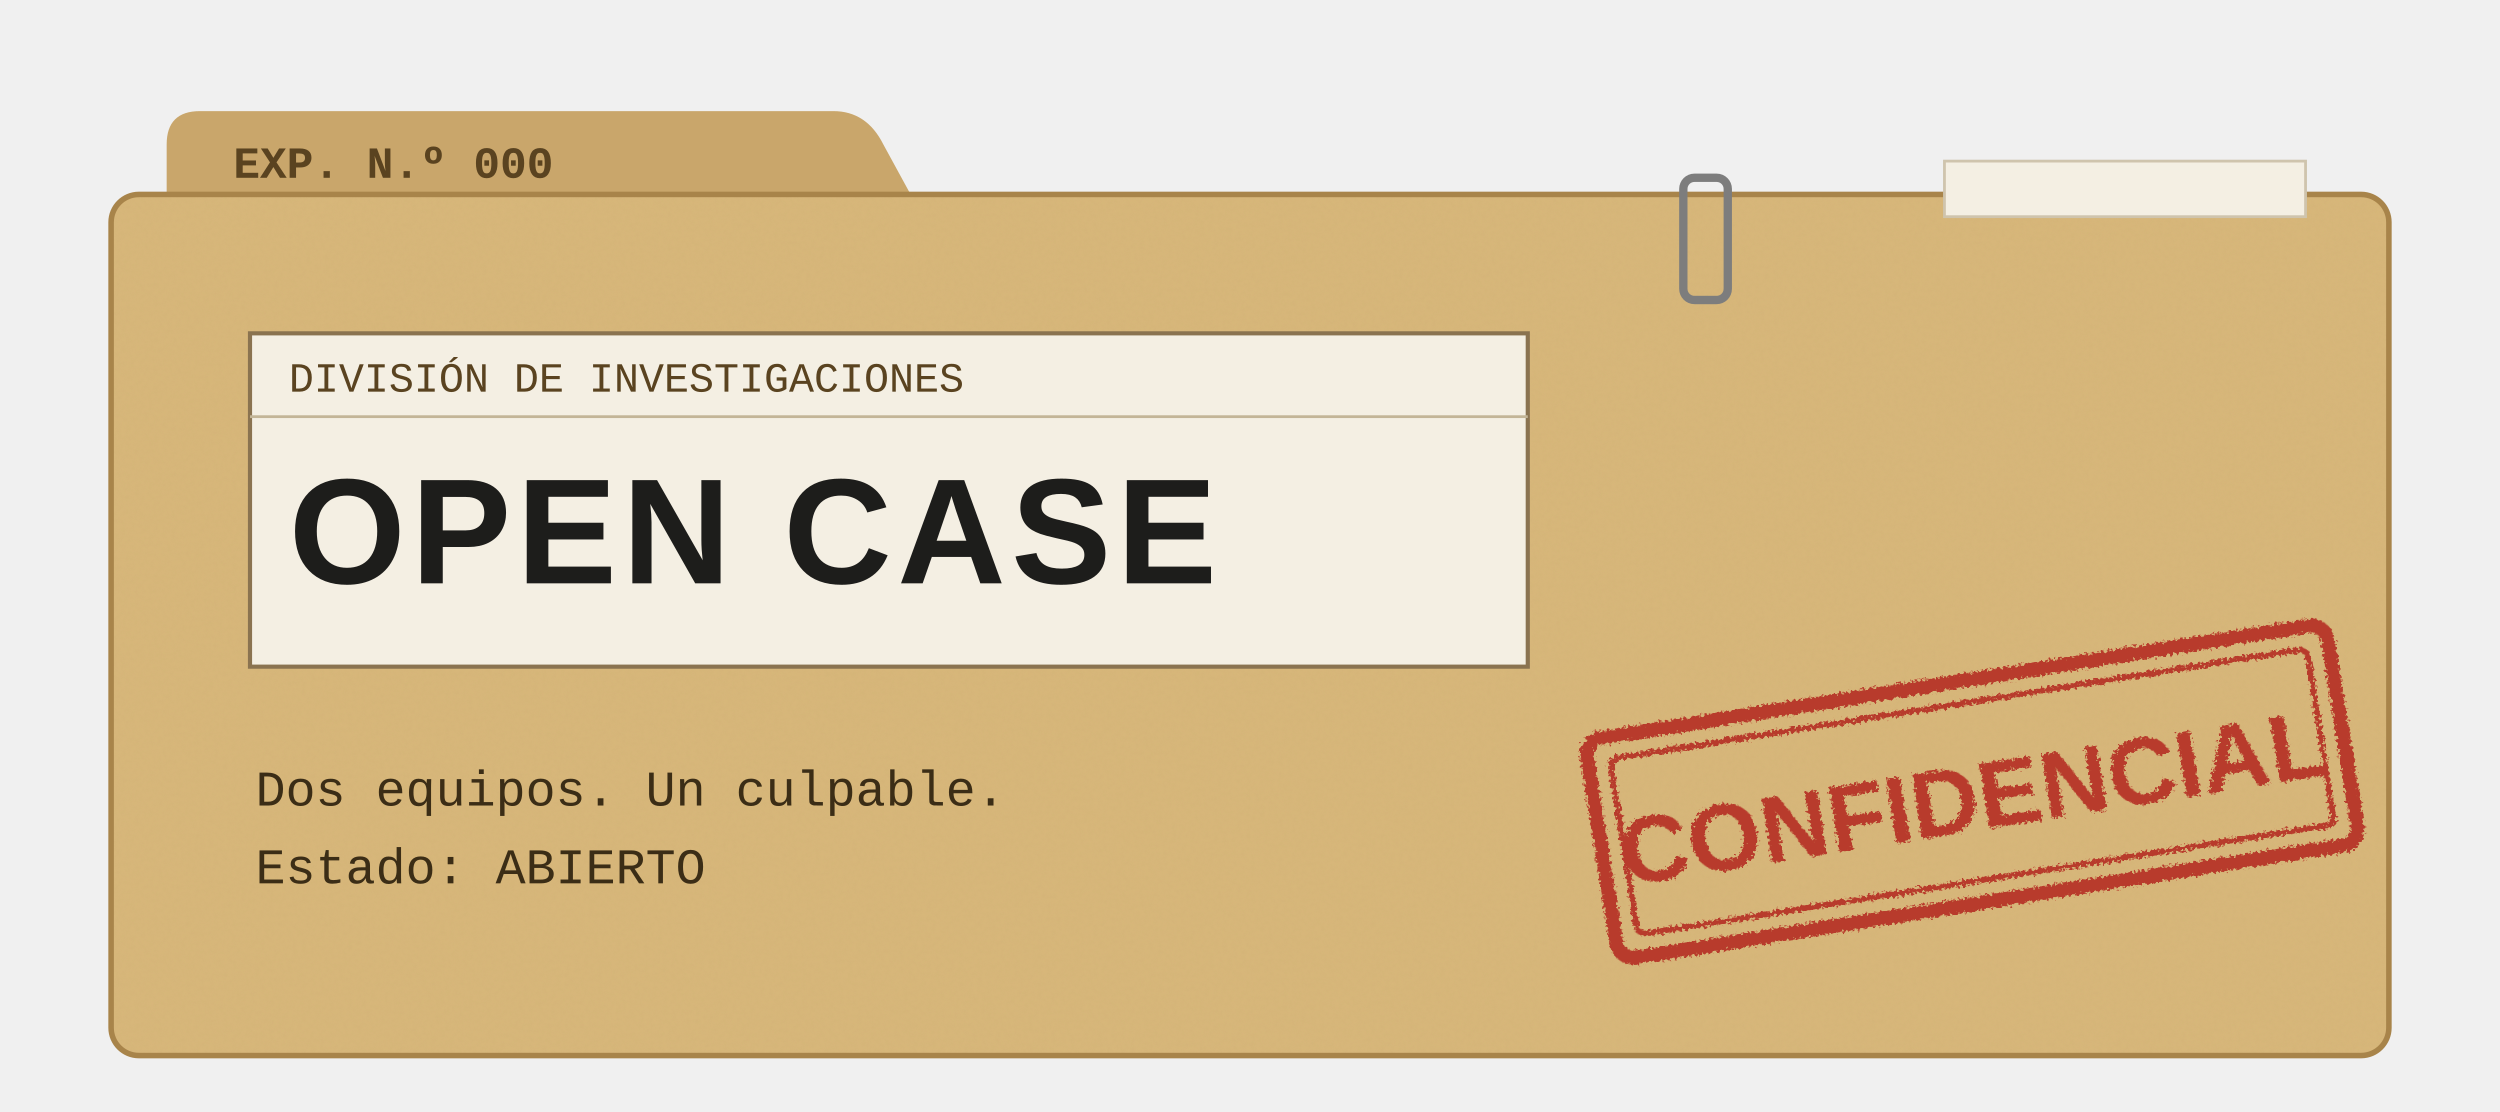
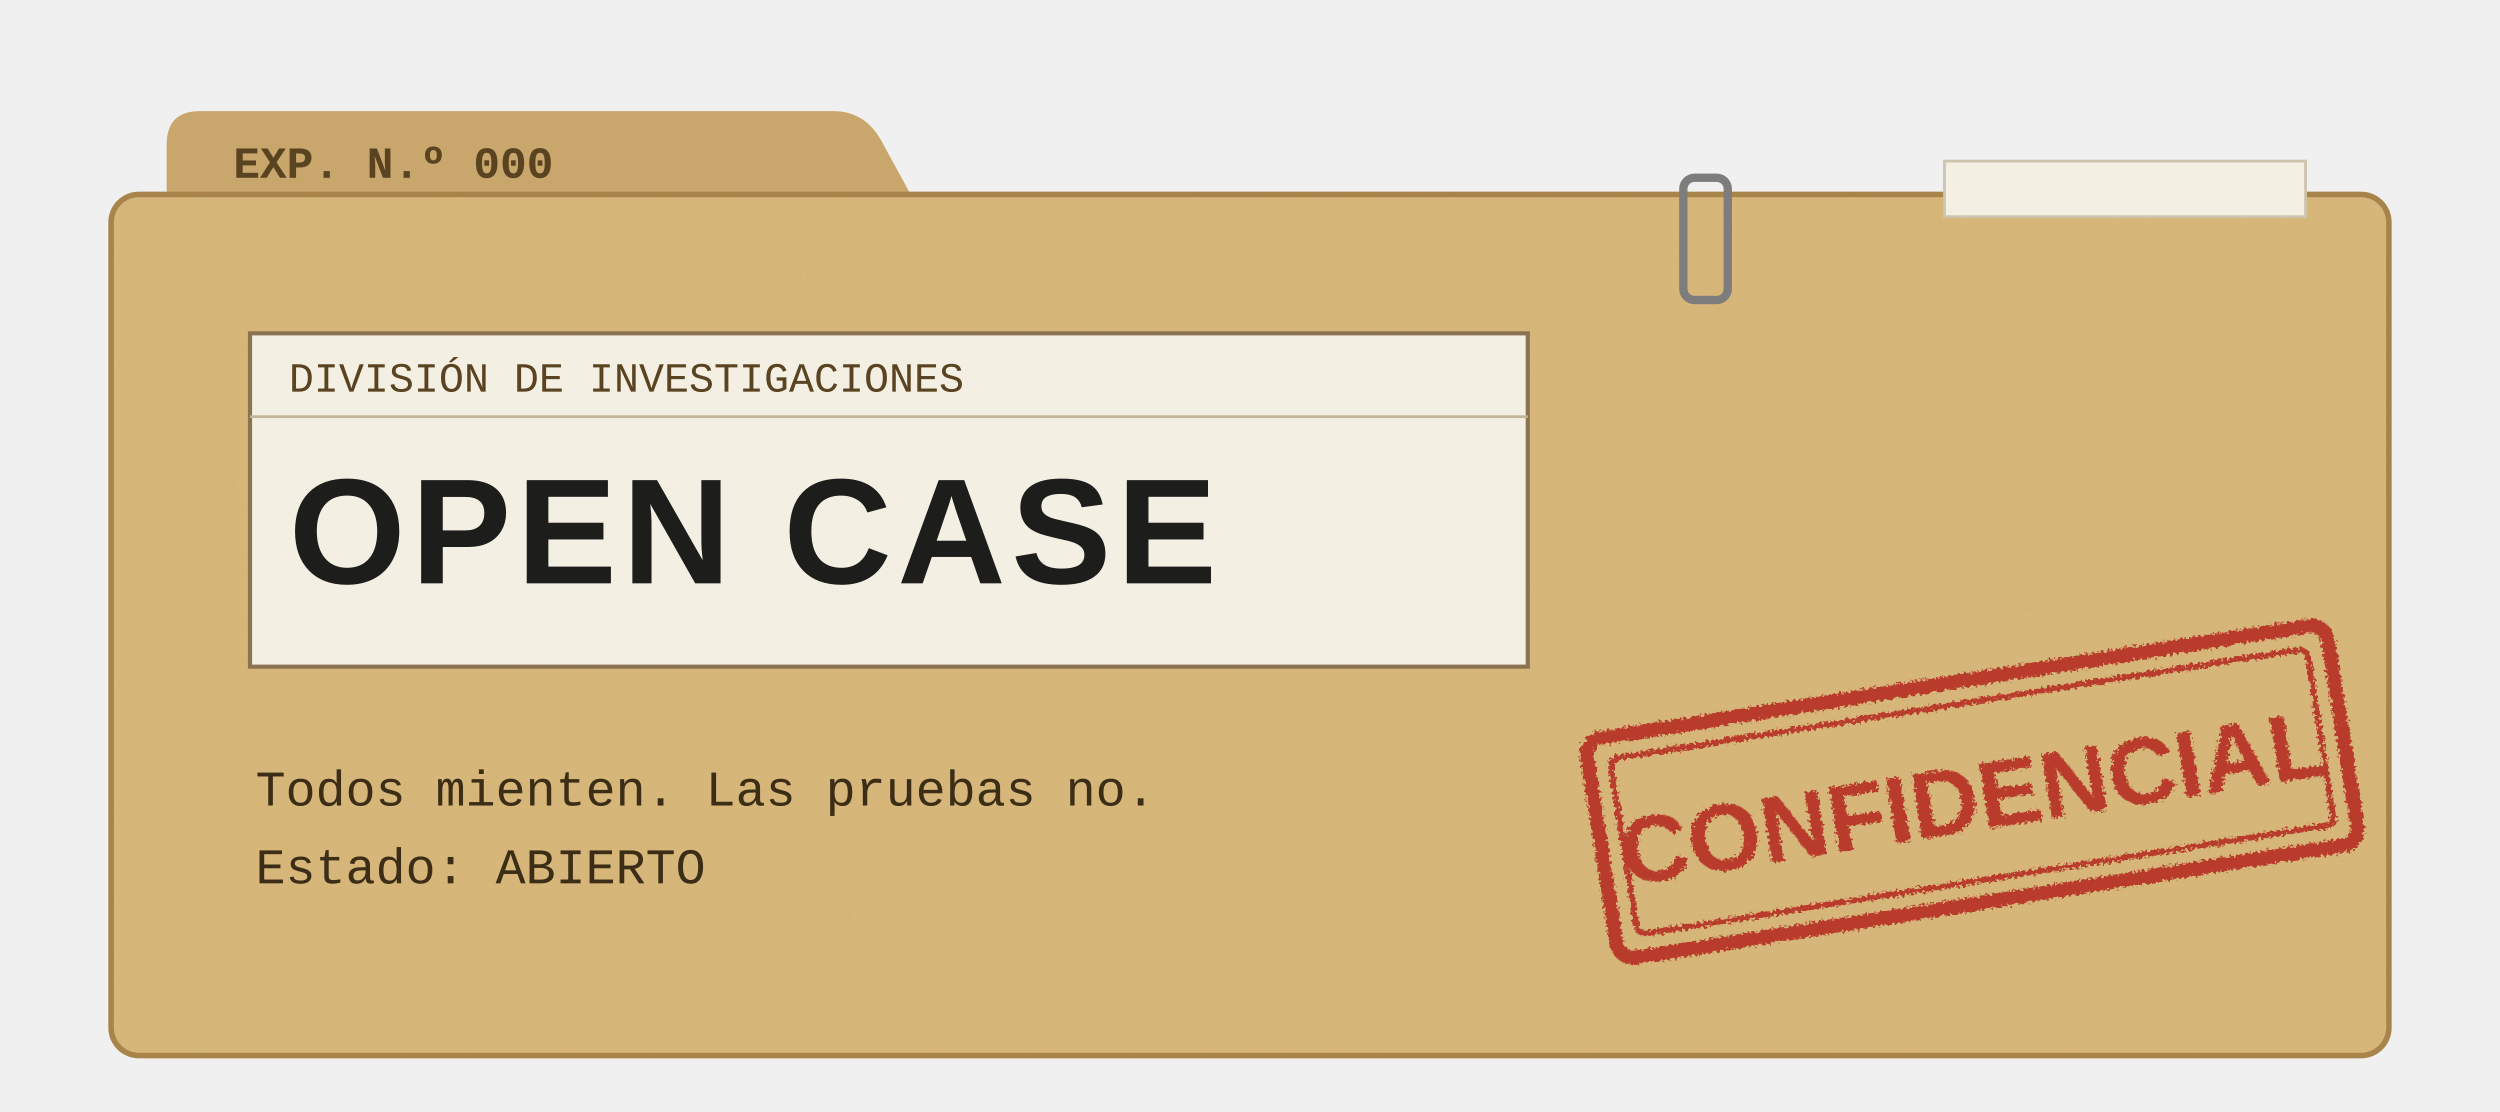
<svg xmlns="http://www.w3.org/2000/svg" width="900" height="400" viewBox="0 0 900 400" role="img" aria-label="Carpeta de expediente policial de Open Case con sello de confidencial">
  <defs>
    <filter id="tinta" x="-10%" y="-10%" width="120%" height="120%">
      <feTurbulence type="fractalNoise" baseFrequency="0.9" numOctaves="2" seed="7" result="ruido" />
      <feDisplacementMap in="SourceGraphic" in2="ruido" scale="3" />
    </filter>
    <filter id="papel">
      <feTurbulence type="fractalNoise" baseFrequency="0.6" numOctaves="3" seed="3" result="r" />
      <feColorMatrix in="r" type="matrix" values="0 0 0 0 0.45  0 0 0 0 0.33  0 0 0 0 0.15  0 0 0 0.10 0" />
      <feComposite in2="SourceGraphic" operator="in" />
    </filter>
    <clipPath id="sello-recorte">
      <rect x="560" y="230" width="300" height="110" />
    </clipPath>
  </defs>
  <path d="M60 52 Q60 40 72 40 H300 Q312 40 318 52 L330 74 H60 Z" fill="#c9a66b" />
  <rect x="40" y="70" width="820" height="310" rx="10" fill="#d8b77a" />
  <rect x="40" y="70" width="820" height="310" rx="10" fill="#fff" filter="url(#papel)" />
  <rect x="40" y="70" width="820" height="310" rx="10" fill="none" stroke="#a8844a" stroke-width="2" />
  <rect x="700" y="58" width="130" height="20" fill="#f4efe3" stroke="#cfc4ad" />
  <text x="84" y="64" font-family="'Courier New', Courier, monospace" font-size="16" font-weight="bold" fill="#5a4320">EXP. N.º 000</text>
  <rect x="90" y="120" width="460" height="120" fill="#f4efe3" stroke="#8a7350" stroke-width="1.5" />
  <line x1="90" y1="150" x2="550" y2="150" stroke="#c3b597" />
  <text x="104" y="141" font-family="'Courier New', Courier, monospace" font-size="15" fill="#5a4320">DIVISIÓN DE INVESTIGACIONES</text>
  <text x="104" y="210" font-family="'Arial Black', 'Helvetica Neue', Arial, sans-serif" font-weight="900" font-size="54" letter-spacing="2" fill="#1d1d1b">OPEN CASE</text>
-   <text x="92" y="290" font-family="'Courier New', Courier, monospace" font-size="18" fill="#3b2d16">Dos equipos. Un culpable.</text>
+   <text x="92" y="290" font-family="'Courier New', Courier, monospace" font-size="18" fill="#3b2d16">Todos mienten. Las pruebas no.</text>
  <text x="92" y="318" font-family="'Courier New', Courier, monospace" font-size="18" fill="#3b2d16">Estado: ABIERTO</text>
  <rect x="606" y="64" width="16" height="44" rx="4" fill="none" stroke="#7d7d7d" stroke-width="3" />
  <g transform="rotate(-9 710 285)" filter="url(#tinta)" opacity="0.85">
    <rect x="575" y="245" width="270" height="80" rx="6" fill="none" stroke="#b3261e" stroke-width="5" />
    <rect x="583" y="253" width="254" height="64" rx="3" fill="none" stroke="#b3261e" stroke-width="2" />
    <text x="710" y="299" text-anchor="middle" font-family="'Arial Black', Impact, 'Helvetica Neue', Arial, sans-serif" font-weight="900" font-size="34" textLength="226" lengthAdjust="spacingAndGlyphs" fill="#b3261e">CONFIDENCIAL</text>
  </g>
</svg>
